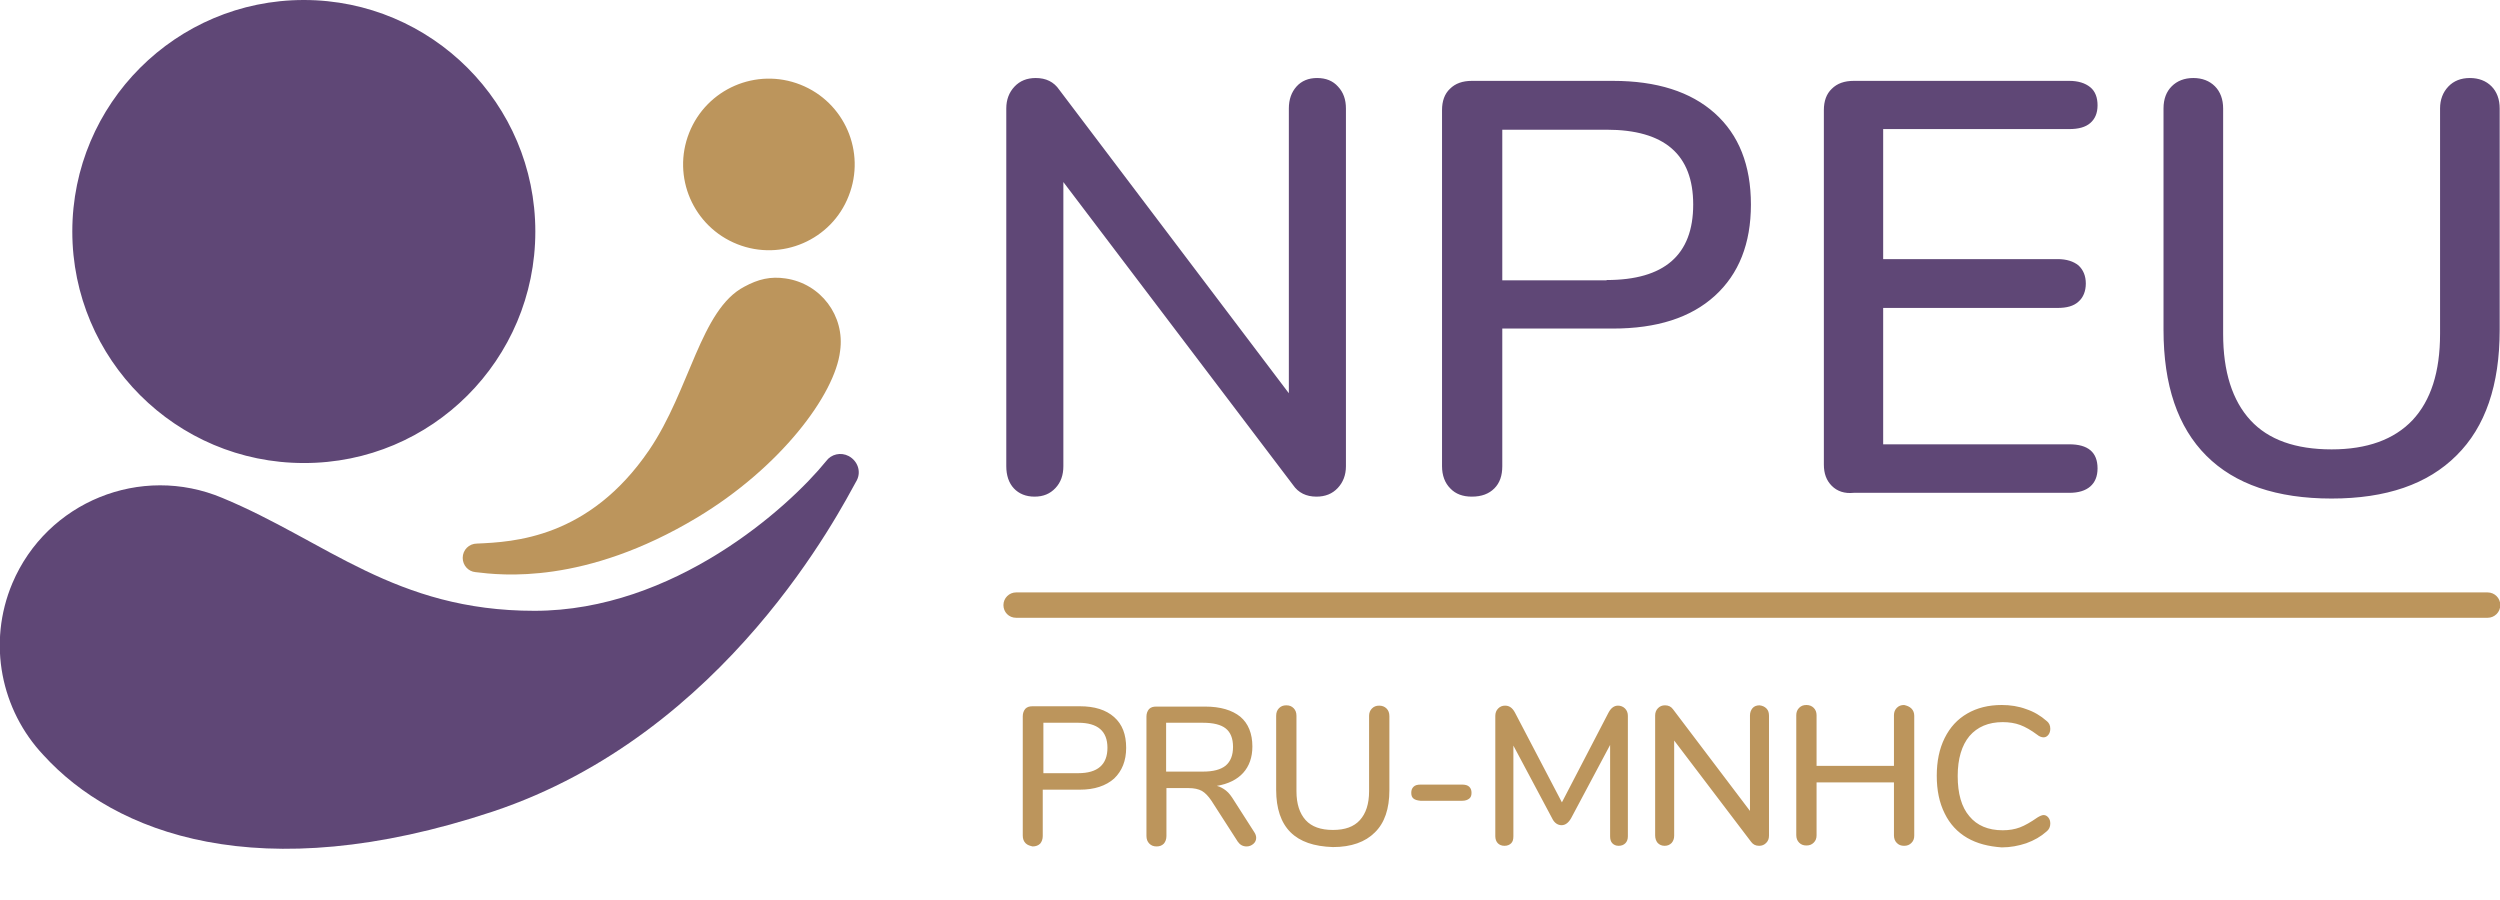
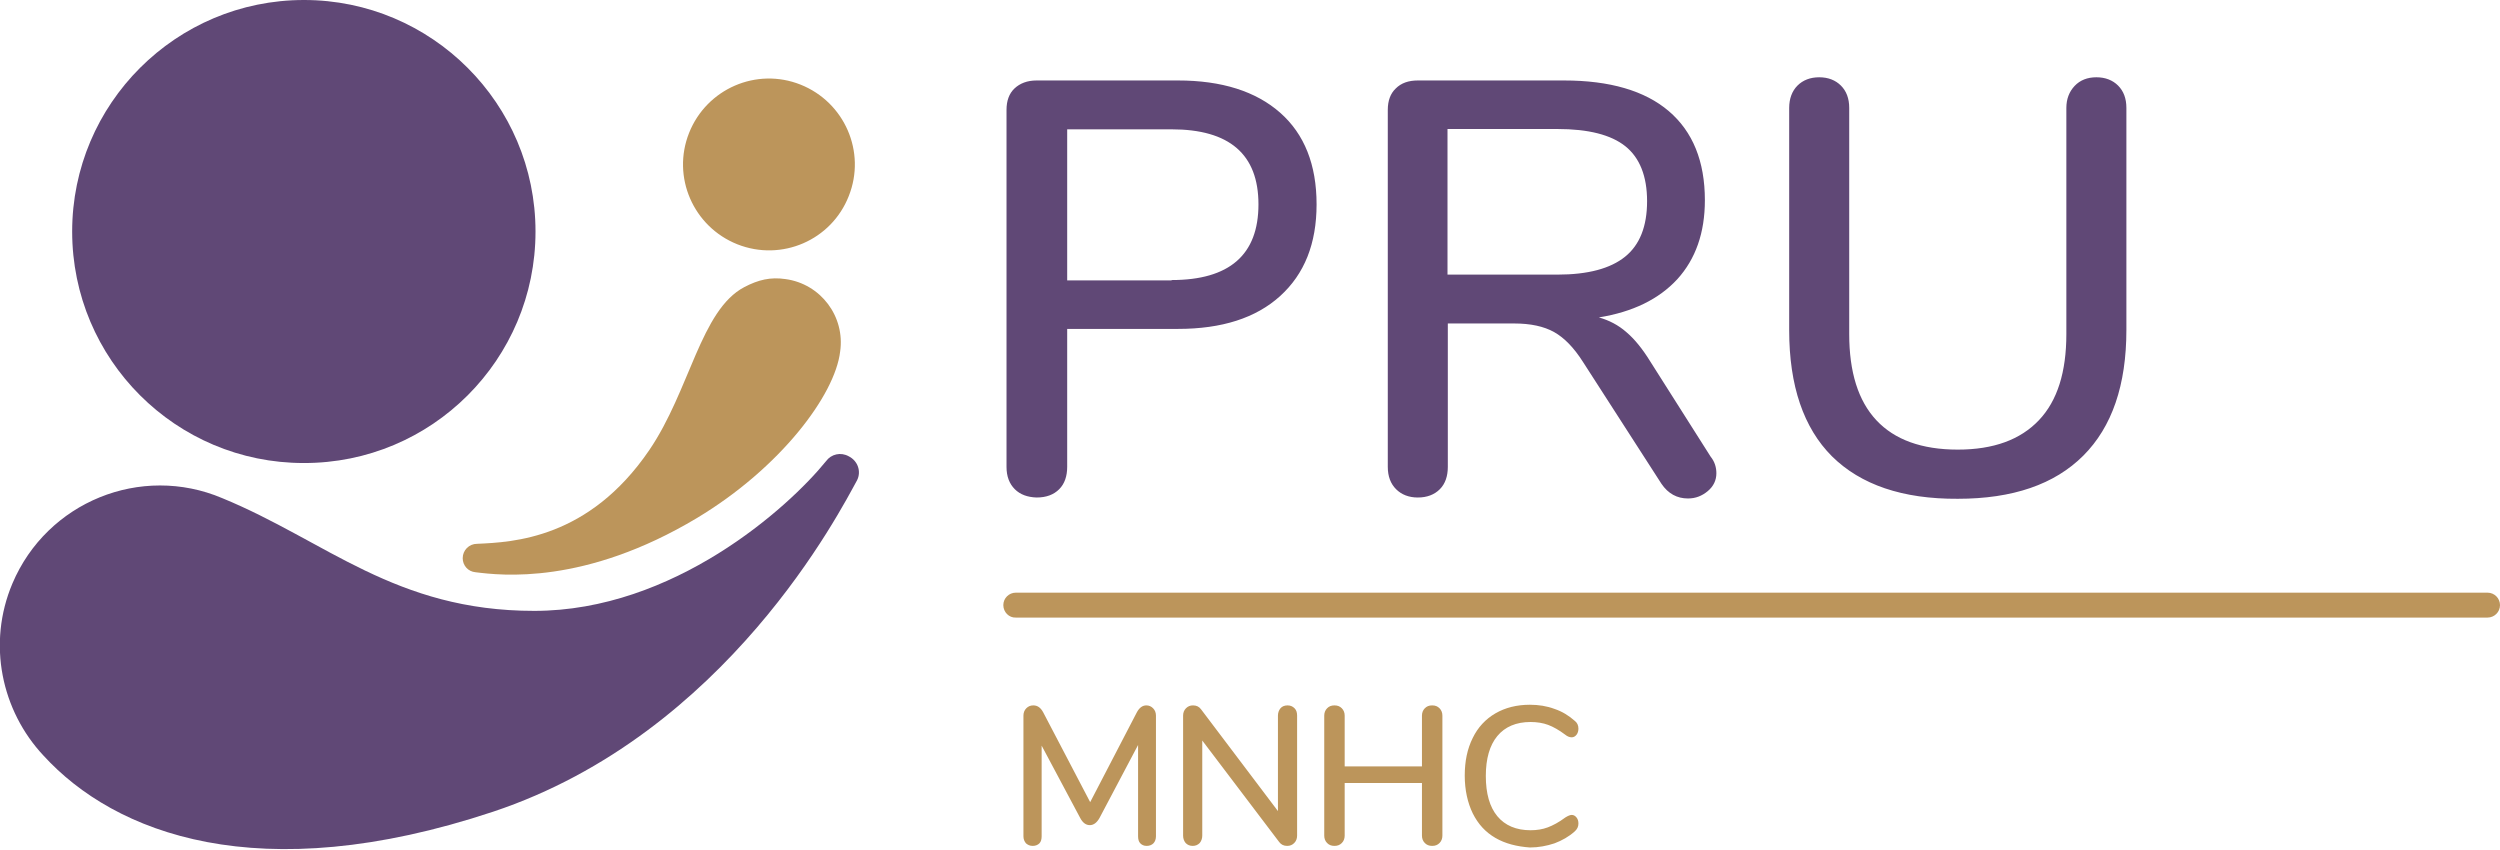
- <svg xmlns="http://www.w3.org/2000/svg" viewBox="0 0 788.3 283.5">
-   <g fill="#BC955C">
-     <path d="M323.4 265.9c-.6-.6-.9-1.4-.9-2.4v-37.7c0-.9.3-1.7.8-2.3.6-.6 1.3-.8 2.3-.8h14.9c4.6 0 8.2 1.1 10.8 3.4 2.6 2.3 3.8 5.5 3.8 9.7 0 4.1-1.3 7.3-3.8 9.7-2.6 2.3-6.2 3.5-10.8 3.5h-11.7v14.6c0 1-.3 1.8-.8 2.4-.6.6-1.4.9-2.4.9-.8-.2-1.6-.4-2.2-1zm16.6-22.1c6.1 0 9.2-2.7 9.2-8s-3.1-7.9-9.2-7.9h-11v15.9h11zM396.1 264.2c0 .7-.3 1.4-.9 1.9-.6.5-1.3.8-2.1.8-1.2 0-2.1-.5-2.8-1.5l-8.3-12.9c-1-1.5-2-2.5-3-3.1-1.1-.6-2.5-.9-4.2-.9h-7v15.1c0 1-.3 1.8-.8 2.4-.6.6-1.3.9-2.3.9-1 0-1.7-.3-2.3-.9-.6-.6-.9-1.4-.9-2.4v-37.7c0-.9.3-1.7.8-2.3.6-.6 1.3-.8 2.3-.8H380c4.8 0 8.5 1.1 11.1 3.2 2.5 2.1 3.8 5.3 3.8 9.4 0 3.4-1 6.2-2.9 8.3-1.9 2.1-4.7 3.5-8.3 4.1 1.1.3 2 .8 2.9 1.5s1.7 1.8 2.5 3.1l6.4 10c.4.6.6 1.2.6 1.8zm-16.8-20.9c3.2 0 5.6-.6 7.2-1.9 1.5-1.3 2.3-3.2 2.3-5.9s-.8-4.6-2.3-5.8c-1.5-1.2-3.9-1.8-7.2-1.8h-11.6v15.4h11.6zM406.9 262.4c-3-3-4.5-7.5-4.5-13.3v-23.4c0-1 .3-1.8.9-2.4.6-.6 1.3-.9 2.3-.9s1.7.3 2.3.9c.6.6.9 1.4.9 2.4v23.8c0 4 1 7 2.9 9.1 1.9 2.1 4.8 3.1 8.6 3.1s6.6-1 8.5-3.1c1.9-2.1 2.9-5.1 2.9-9.1v-23.8c0-.9.3-1.7.9-2.3.6-.6 1.3-.9 2.3-.9.9 0 1.7.3 2.3.9.6.6.9 1.4.9 2.4v23.4c0 5.8-1.5 10.3-4.6 13.3-3 3-7.4 4.6-13.2 4.6-6-.2-10.4-1.7-13.4-4.7zM445.7 251.8c-.5-.4-.7-1-.7-1.8s.2-1.4.7-1.9c.5-.5 1.2-.7 2.2-.7h13.2c.9 0 1.7.2 2.2.7.5.5.7 1.1.7 1.9 0 .8-.2 1.4-.7 1.8-.5.4-1.2.7-2.2.7h-13.2c-1-.1-1.7-.3-2.2-.7zM512.4 223.4c.6.6.9 1.4.9 2.3v38c0 1-.3 1.7-.8 2.2-.5.5-1.2.8-2.1.8-.9 0-1.5-.3-2-.8s-.7-1.3-.7-2.2v-28.8L495.4 258c-.8 1.4-1.8 2.2-3 2.2s-2.3-.7-3-2.2l-12.2-22.9v28.6c0 1-.2 1.7-.7 2.2s-1.2.8-2.1.8c-.9 0-1.6-.3-2.1-.8s-.8-1.3-.8-2.2v-38c0-.9.3-1.7.9-2.3.6-.6 1.3-.9 2.2-.9 1.3 0 2.3.7 3.1 2.2l14.8 28.3 14.7-28.3c.8-1.5 1.8-2.2 3-2.2.8 0 1.6.3 2.2.9zM557 223.4c.6.6.8 1.4.8 2.3v37.8c0 1-.3 1.7-.9 2.3-.6.6-1.3.9-2.2.9-1.1 0-1.9-.4-2.5-1.2l-24.3-32v30c0 1-.3 1.7-.8 2.3-.6.6-1.3.9-2.2.9s-1.6-.3-2.2-.9c-.5-.6-.8-1.4-.8-2.4v-37.8c0-.9.3-1.7.9-2.3.6-.6 1.3-.9 2.2-.9 1.1 0 1.9.4 2.5 1.2l24.3 32.1v-30.1c0-.9.3-1.7.8-2.3.5-.6 1.3-.9 2.2-.9.9.1 1.6.4 2.2 1zM602.7 223.4c.6.6.9 1.4.9 2.3v37.8c0 1-.3 1.7-.9 2.3-.6.6-1.3.9-2.3.9-1 0-1.7-.3-2.3-.9-.6-.6-.9-1.4-.9-2.4v-16.7h-24.4v16.7c0 1-.3 1.7-.9 2.3-.6.6-1.3.9-2.3.9-1 0-1.7-.3-2.3-.9-.6-.6-.9-1.4-.9-2.4v-37.8c0-.9.3-1.7.9-2.3.6-.6 1.3-.9 2.3-.9.9 0 1.7.3 2.3.9.6.6.9 1.4.9 2.3v16h24.4v-16c0-.9.3-1.7.9-2.3.6-.6 1.3-.9 2.3-.9.9.2 1.7.5 2.3 1.1zM620.3 264.2c-3.1-1.8-5.5-4.4-7.1-7.7-1.7-3.4-2.5-7.3-2.5-11.9 0-4.5.8-8.5 2.5-11.9 1.7-3.4 4-5.9 7.1-7.7s6.7-2.7 10.9-2.7c2.7 0 5.3.4 7.7 1.3 2.4.8 4.6 2.1 6.4 3.7.8.6 1.2 1.4 1.2 2.5 0 .7-.2 1.4-.6 1.9s-.9.8-1.5.8c-.7 0-1.4-.3-2-.8-2-1.5-3.8-2.5-5.4-3.1-1.6-.6-3.5-.9-5.5-.9-4.5 0-8 1.5-10.5 4.4-2.4 2.9-3.7 7.1-3.7 12.6s1.2 9.8 3.7 12.7c2.4 2.9 5.9 4.4 10.5 4.4 2 0 3.8-.3 5.4-.9 1.6-.6 3.5-1.7 5.5-3.1.8-.5 1.5-.8 2-.8.6 0 1.1.3 1.5.8.4.5.6 1.1.6 1.9 0 1-.4 1.9-1.2 2.5-1.8 1.6-3.9 2.8-6.4 3.7-2.4.8-5 1.3-7.7 1.3-4.2-.3-7.8-1.2-10.9-3z" />
+ <svg xmlns="http://www.w3.org/2000/svg" viewBox="0 0 782.9 265.9">
+   <g fill="#BC955B">
+     <path d="M361.1 221.8c.6.6.9 1.4.9 2.3v37.8c0 .9-.3 1.7-.8 2.2-.5.5-1.2.8-2.1.8-.9 0-1.5-.3-2-.8s-.7-1.3-.7-2.2v-28.6l-12.1 22.9c-.8 1.4-1.8 2.2-3 2.2s-2.2-.7-3-2.2l-12.1-22.7v28.4c0 .9-.2 1.7-.7 2.2-.5.5-1.2.8-2.1.8-.9 0-1.5-.3-2.1-.8-.5-.6-.8-1.3-.8-2.2v-37.8c0-.9.3-1.7.9-2.3.6-.6 1.3-.9 2.2-.9 1.3 0 2.3.7 3.1 2.2l14.7 28.1 14.6-28.1c.8-1.5 1.8-2.2 3-2.2.8 0 1.5.3 2.1.9zM405.4 221.8c.6.6.8 1.4.8 2.3v37.6c0 .9-.3 1.7-.9 2.3-.6.6-1.3.9-2.2.9-1.1 0-1.9-.4-2.5-1.2l-24.1-31.8v29.8c0 .9-.3 1.7-.8 2.3-.6.6-1.3.9-2.2.9-.9 0-1.6-.3-2.2-.9-.5-.6-.8-1.4-.8-2.3v-37.6c0-.9.3-1.7.9-2.3.6-.6 1.3-.9 2.2-.9 1.1 0 1.9.4 2.5 1.2l24.1 31.9v-29.9c0-.9.3-1.7.8-2.3.5-.6 1.3-.9 2.2-.9s1.6.3 2.2.9zM450.8 221.8c.6.6.9 1.4.9 2.3v37.6c0 .9-.3 1.7-.9 2.3-.6.6-1.3.9-2.3.9s-1.7-.3-2.3-.9c-.6-.6-.9-1.4-.9-2.3v-16.5h-24.2v16.5c0 .9-.3 1.7-.9 2.3-.6.6-1.3.9-2.3.9s-1.7-.3-2.3-.9c-.6-.6-.9-1.4-.9-2.3v-37.6c0-.9.3-1.7.9-2.3.6-.6 1.3-.9 2.3-.9s1.7.3 2.3.9c.6.6.9 1.4.9 2.3V240h24.2v-15.9c0-.9.3-1.7.9-2.3.6-.6 1.3-.9 2.3-.9s1.7.3 2.3.9zM468.3 262.4c-3.1-1.8-5.4-4.3-7.1-7.7-1.6-3.3-2.5-7.3-2.5-11.8 0-4.5.8-8.4 2.5-11.8 1.6-3.3 4-5.9 7.1-7.7s6.7-2.7 10.8-2.7c2.7 0 5.3.4 7.7 1.3 2.4.8 4.5 2.1 6.3 3.7.8.6 1.2 1.4 1.2 2.5 0 .7-.2 1.4-.6 1.9-.4.5-.9.8-1.5.8-.7 0-1.4-.3-2-.8-2-1.5-3.8-2.5-5.4-3.1-1.6-.6-3.5-.9-5.5-.9-4.5 0-8 1.5-10.4 4.4-2.4 2.9-3.6 7.1-3.6 12.5 0 5.5 1.2 9.7 3.6 12.6 2.4 2.9 5.9 4.4 10.4 4.4 2 0 3.8-.3 5.4-.9 1.6-.6 3.5-1.6 5.5-3.1.8-.5 1.5-.8 2-.8.6 0 1.1.3 1.5.8.4.5.6 1.1.6 1.9 0 1-.4 1.8-1.2 2.5-1.8 1.6-3.9 2.8-6.3 3.7-2.4.8-5 1.3-7.7 1.3-4.1-.3-7.7-1.2-10.8-3z" />
  </g>
-   <path fill="#BC955C" d="M316.4 190.8c0-2.2 1.8-4 4-4h464c2.2 0 4 1.8 4 4s-1.8 4-4 4h-464c-2.3 0-4-1.8-4-4" />
-   <path fill="#5F4776" d="M421.9 27.3c1.7 1.8 2.5 4.1 2.5 6.9V147c0 2.8-.9 5.1-2.6 6.9-1.7 1.8-3.9 2.7-6.7 2.7-3.2 0-5.7-1.2-7.4-3.7l-72.4-95.5V147c0 2.8-.8 5.1-2.5 6.9-1.7 1.8-3.8 2.7-6.6 2.7-2.7 0-4.9-.9-6.5-2.6-1.6-1.7-2.4-4.1-2.4-7V34.2c0-2.8.9-5.1 2.6-6.9 1.7-1.8 3.9-2.7 6.7-2.7 3.2 0 5.7 1.2 7.4 3.7l72.4 95.7V34.2c0-2.8.8-5.1 2.4-6.9 1.6-1.8 3.8-2.7 6.5-2.7 2.8 0 5 .9 6.6 2.7M457.3 154c-1.7-1.7-2.6-4.1-2.6-7V34.7c0-2.8.8-5.1 2.5-6.7 1.7-1.7 4-2.5 6.9-2.5h44.5c13.8 0 24.5 3.4 32.1 10.2 7.6 6.8 11.4 16.4 11.4 28.8 0 12.3-3.8 21.9-11.4 28.8-7.6 6.9-18.3 10.3-32.1 10.3h-34.9V147c0 3-.8 5.3-2.5 7-1.7 1.7-4 2.6-7.1 2.6-2.8 0-5.1-.8-6.8-2.6m49.3-65.7c18.2 0 27.3-7.9 27.3-23.8 0-15.8-9.1-23.6-27.3-23.6h-32.9v47.5h32.9zM577.6 153.2c-1.7-1.7-2.5-3.9-2.5-6.7V34.7c0-2.8.8-5.1 2.5-6.7 1.7-1.7 4-2.5 6.9-2.5h68c2.8 0 5 .7 6.6 2s2.3 3.3 2.3 5.7c0 2.5-.8 4.3-2.3 5.6-1.5 1.3-3.7 1.9-6.6 1.9h-58.7v41h55c2.8 0 5 .7 6.6 2 1.5 1.4 2.3 3.3 2.3 5.7s-.8 4.4-2.3 5.7c-1.5 1.4-3.7 2-6.6 2h-55v43h58.7c5.9 0 8.9 2.5 8.9 7.6 0 2.5-.8 4.4-2.3 5.7s-3.7 2-6.6 2h-68c-2.9.3-5.2-.5-6.9-2.2M695.7 143.7c-9-9-13.5-22.2-13.5-39.7V34.2c0-3 .9-5.3 2.6-7 1.7-1.7 4-2.6 6.8-2.6s5.1.9 6.8 2.6c1.7 1.7 2.6 4.1 2.6 7v71.1c0 11.9 2.9 21 8.6 27.2 5.7 6.2 14.3 9.2 25.6 9.2 11.2 0 19.7-3.1 25.5-9.2 5.8-6.2 8.7-15.2 8.7-27.2V34.2c0-2.8.9-5.1 2.6-6.9 1.7-1.8 4-2.7 6.8-2.7s5.1.9 6.8 2.6c1.7 1.7 2.6 4.1 2.6 7V104c0 17.4-4.5 30.6-13.6 39.6-9.1 9.1-22.2 13.6-39.4 13.6-17.3 0-30.5-4.5-39.5-13.5M168.8 73c0-40.3-32.7-73-73-73s-73 32.7-73 73 32.7 73 73 73c40.3.1 73-32.6 73-73" />
-   <path fill="#BC955C" d="M267.6 61.8c5.5-13.9-1.3-29.6-15.2-35.1-13.9-5.5-29.6 1.3-35.1 15.2-5.5 13.9 1.3 29.6 15.2 35.1 13.9 5.5 29.7-1.3 35.1-15.2M149.9 180.4c8.1 1 34.4 4.1 69.9-17.2 26.3-15.8 43.5-38.8 45.1-52.5 1.6-11.1-6.1-21.3-17.2-22.9-4.7-.7-8.6.2-13 2.6-13.8 7.2-17.1 32.5-30 51.5-19 27.9-42.9 29-54.3 29.5-2.5 0-4.5 2-4.5 4.5 0 2.4 1.8 4.3 4 4.5" />
-   <path fill="#5F4776" d="M260.5 145.4c-12 14.8-48.1 47.2-92 47.2s-65.6-22-98.4-35.6c-25.7-10.8-55.3 1.2-66.2 26.9-8 19-3.5 40.1 9.8 54.2 22.4 24.6 67.9 42.3 141.7 17.8 73.8-24.6 109.6-95.2 114.8-104.5 1.4-2.8.2-6.1-2.6-7.6-2.5-1.3-5.5-.6-7.1 1.6" />
+   <path fill="#BC955B" d="M314.2 189.5c0-2.2 1.8-3.9 3.9-3.9H779c2.2 0 3.9 1.8 3.9 3.9 0 2.2-1.8 3.9-3.9 3.9H318.1c-2.1.1-3.9-1.7-3.9-3.9" />
+   <path fill="#604876" d="M167.7 72.5c0-40-32.5-72.5-72.5-72.5-40.1 0-72.6 32.5-72.6 72.5 0 40.1 32.5 72.5 72.5 72.5 40.1.1 72.6-32.4 72.6-72.5" />
+   <path fill="#BC955B" d="M265.8 61.4c5.5-13.8-1.3-29.4-15.1-34.9-13.8-5.5-29.4 1.3-34.9 15.1-5.5 13.8 1.3 29.4 15.1 34.9 13.9 5.5 29.5-1.3 34.9-15.1M148.9 179.2c8 1 34.2 4.1 69.4-17 26.1-15.7 43.2-38.5 44.8-52.1 1.6-11-6.1-21.2-17.1-22.7-4.7-.7-8.5.2-12.9 2.5-13.7 7.2-17 32.3-29.8 51.1-18.9 27.7-42.6 28.8-53.9 29.3-2.5 0-4.5 2-4.5 4.5 0 2.3 1.7 4.2 4 4.4" />
+   <path fill="#604876" d="M258.7 144.4c-11.9 14.7-47.8 46.9-91.4 46.9-43.6 0-65.1-21.9-97.7-35.3-25.5-10.8-54.9 1.2-65.7 26.7-8 18.9-3.4 39.9 9.7 53.9 22.3 24.4 67.4 42 140.8 17.6 73.3-24.4 108.9-94.6 114-103.8 1.4-2.8.2-6.1-2.6-7.5-2.5-1.4-5.5-.7-7.1 1.5" />
+   <g fill="#604876">
+     <path d="M317.8 153.2c-1.7-1.7-2.6-4-2.6-7V34.4c0-2.8.8-5.1 2.5-6.7s4-2.5 6.9-2.5h44.3c13.7 0 24.4 3.4 32 10.1 7.6 6.7 11.4 16.3 11.4 28.7 0 12.3-3.8 21.8-11.4 28.7-7.6 6.9-18.3 10.3-32 10.3h-34.7v43.2c0 2.9-.8 5.3-2.5 7-1.7 1.7-4 2.6-7.1 2.6-2.8-.1-5.1-.9-6.8-2.6zm49.1-65.5c18.1 0 27.2-7.9 27.2-23.7 0-15.7-9.1-23.5-27.2-23.5h-32.7v47.3h32.7zM537.5 148.2c0 2.2-.9 4.1-2.7 5.6-1.8 1.5-3.8 2.3-6.2 2.3-3.4 0-6.2-1.5-8.3-4.6l-24.6-38.2c-2.8-4.4-5.8-7.5-9-9.3-3.2-1.8-7.4-2.7-12.5-2.7h-20.8v44.9c0 2.9-.8 5.3-2.5 7-1.7 1.7-4 2.6-6.9 2.6-2.8 0-5.1-.9-6.8-2.6-1.7-1.7-2.6-4-2.6-7V34.4c0-2.8.8-5.1 2.5-6.7 1.7-1.7 4-2.5 6.9-2.5h45.8c14.3 0 25.3 3.2 32.8 9.6 7.5 6.4 11.3 15.7 11.3 27.9 0 10.2-2.9 18.4-8.6 24.7-5.8 6.3-14 10.3-24.6 12 3.2.9 6.1 2.4 8.6 4.6 2.6 2.2 5.1 5.3 7.5 9.2l18.9 29.8c1.3 1.6 1.8 3.4 1.8 5.2zM487.7 86c9.6 0 16.6-1.9 21.2-5.6 4.6-3.7 6.9-9.5 6.9-17.4 0-7.8-2.3-13.6-6.8-17.2-4.5-3.6-11.6-5.4-21.3-5.4h-34.4V86h34.4zM573.7 142.9c-8.9-8.9-13.4-22.1-13.4-39.5V33.8c0-2.9.9-5.3 2.6-7 1.7-1.7 4-2.6 6.8-2.6s5.1.9 6.8 2.6c1.7 1.7 2.6 4 2.6 7v70.8c0 11.9 2.8 20.9 8.5 27 5.7 6.1 14.2 9.2 25.5 9.2 11.2 0 19.6-3.1 25.4-9.2 5.8-6.1 8.6-15.1 8.6-27V33.8c0-2.8.9-5.1 2.6-6.9 1.7-1.8 4-2.7 6.8-2.7s5.1.9 6.8 2.6c1.7 1.7 2.6 4 2.6 7v69.5c0 17.3-4.5 30.4-13.5 39.4s-22.1 13.5-39.3 13.5c-17.3.1-30.4-4.4-39.4-13.3z" />
+   </g>
</svg>
